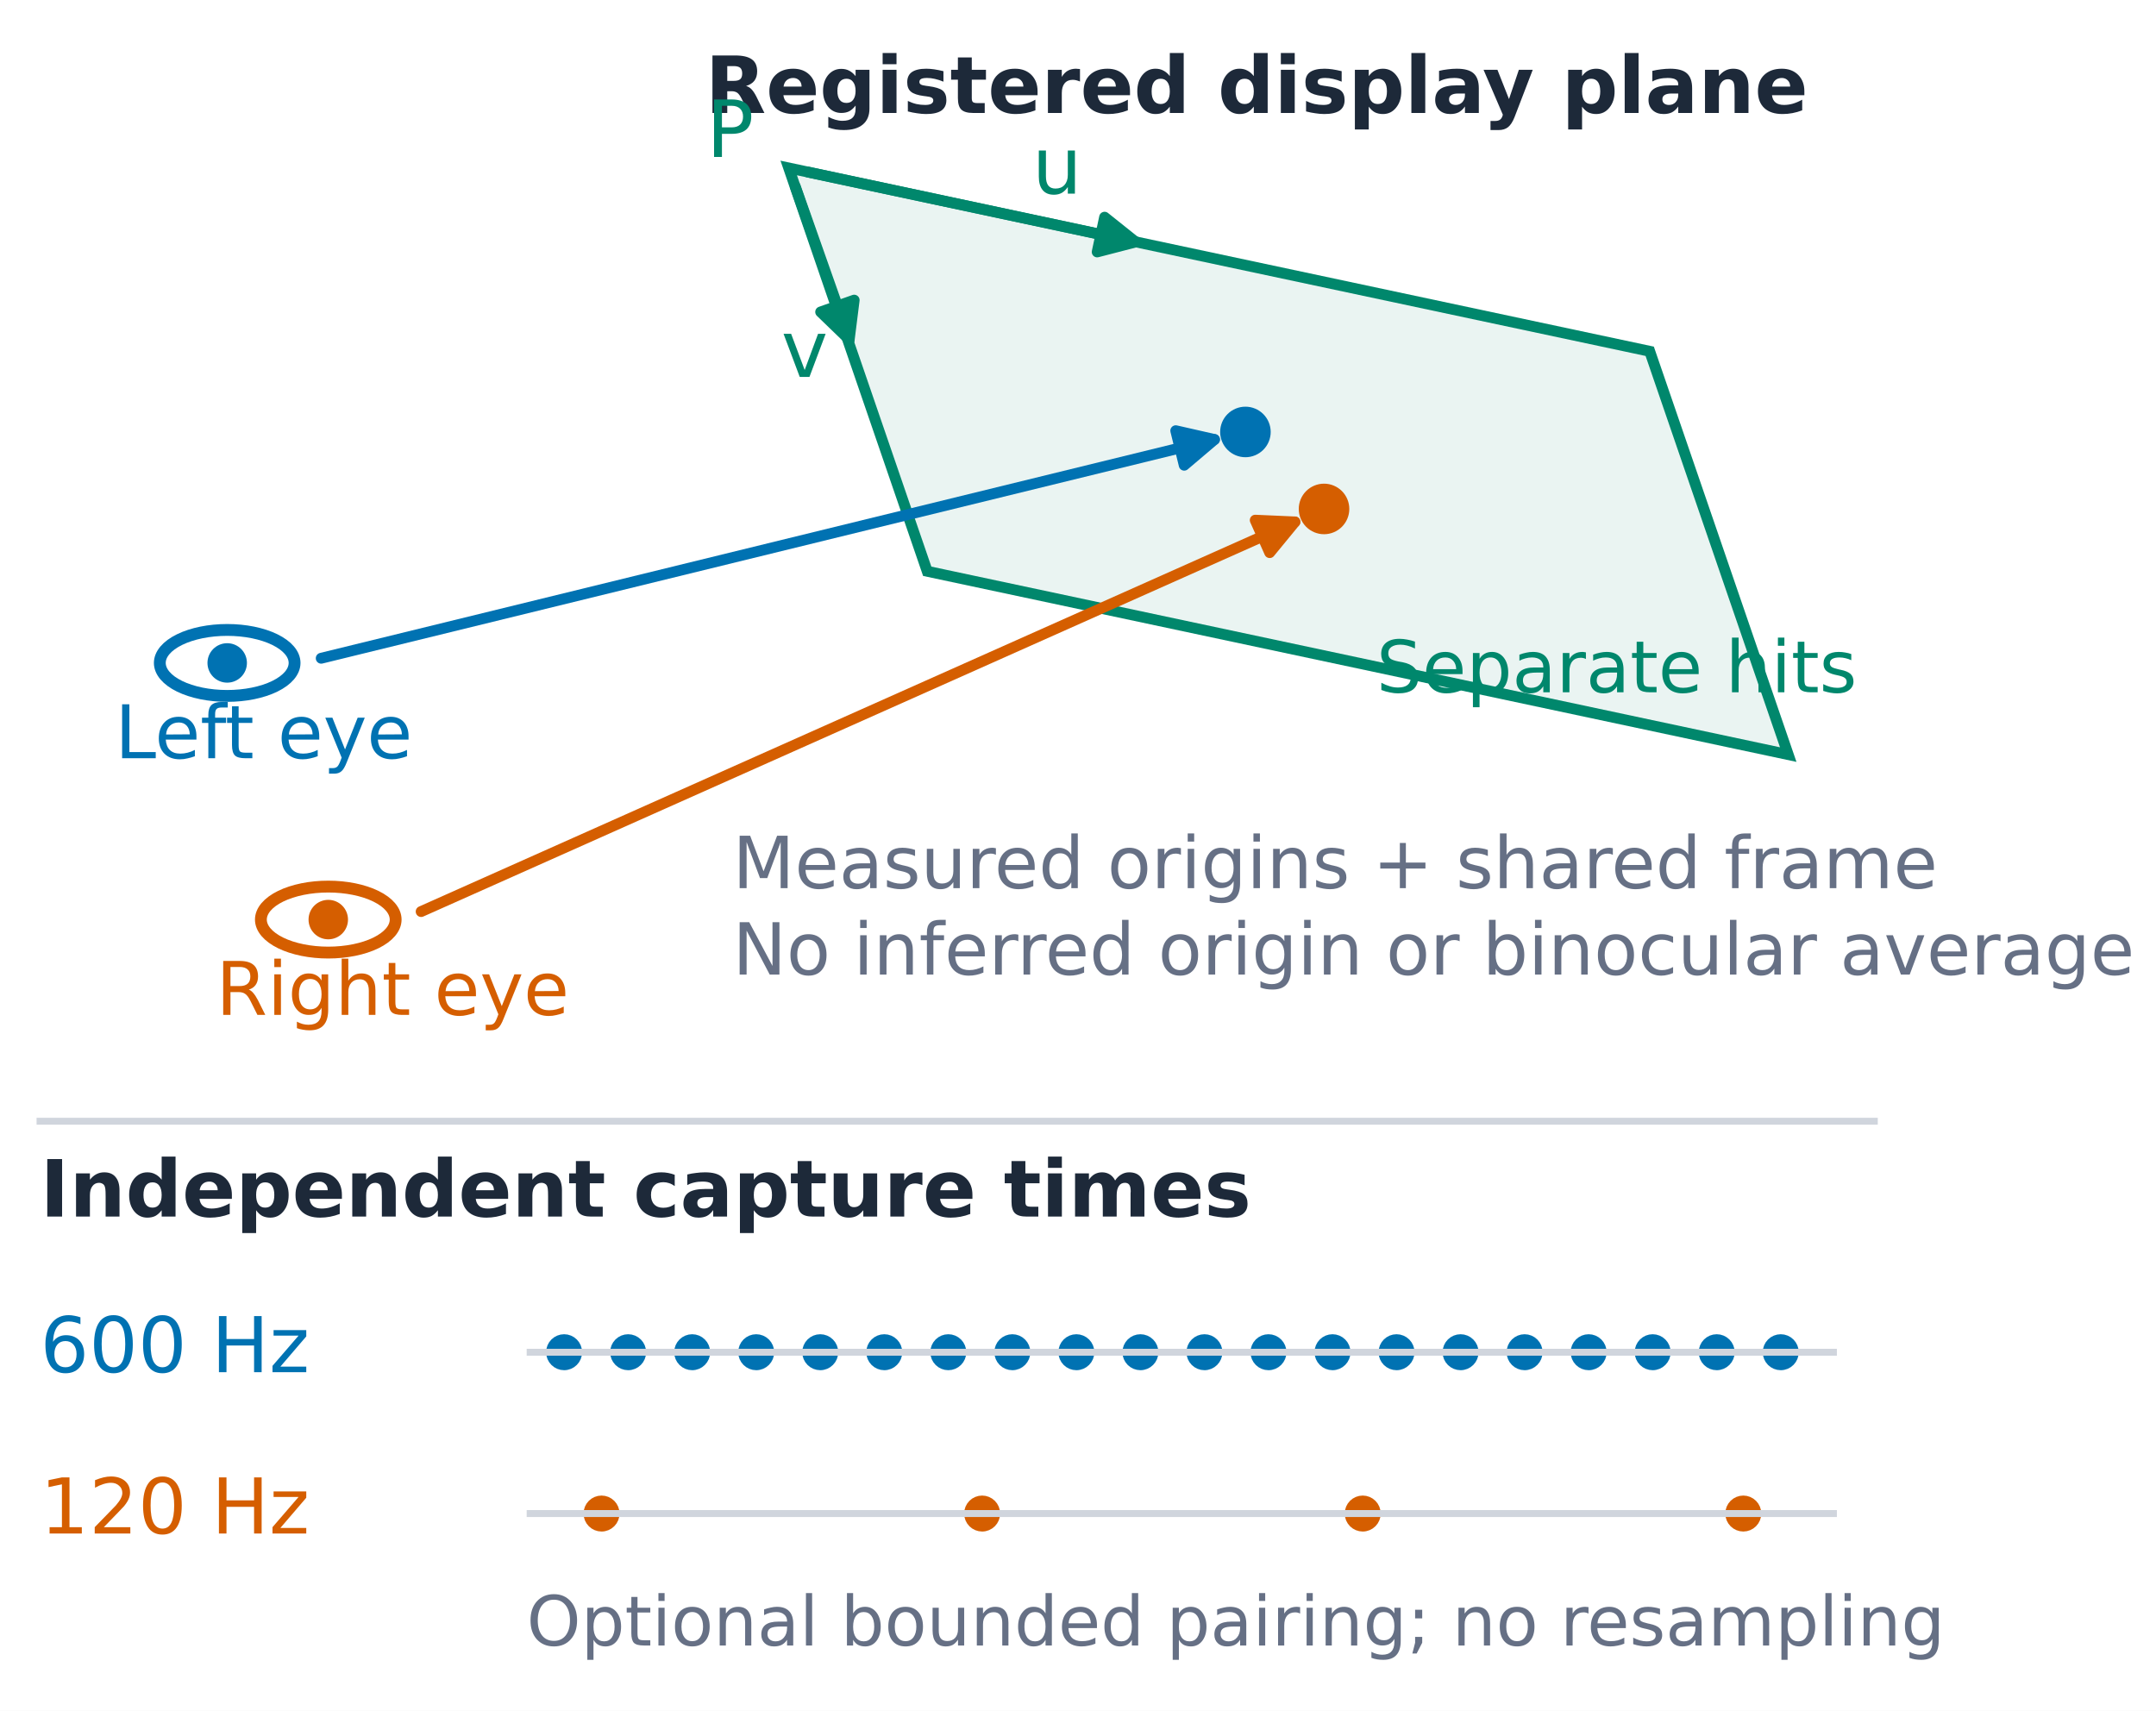
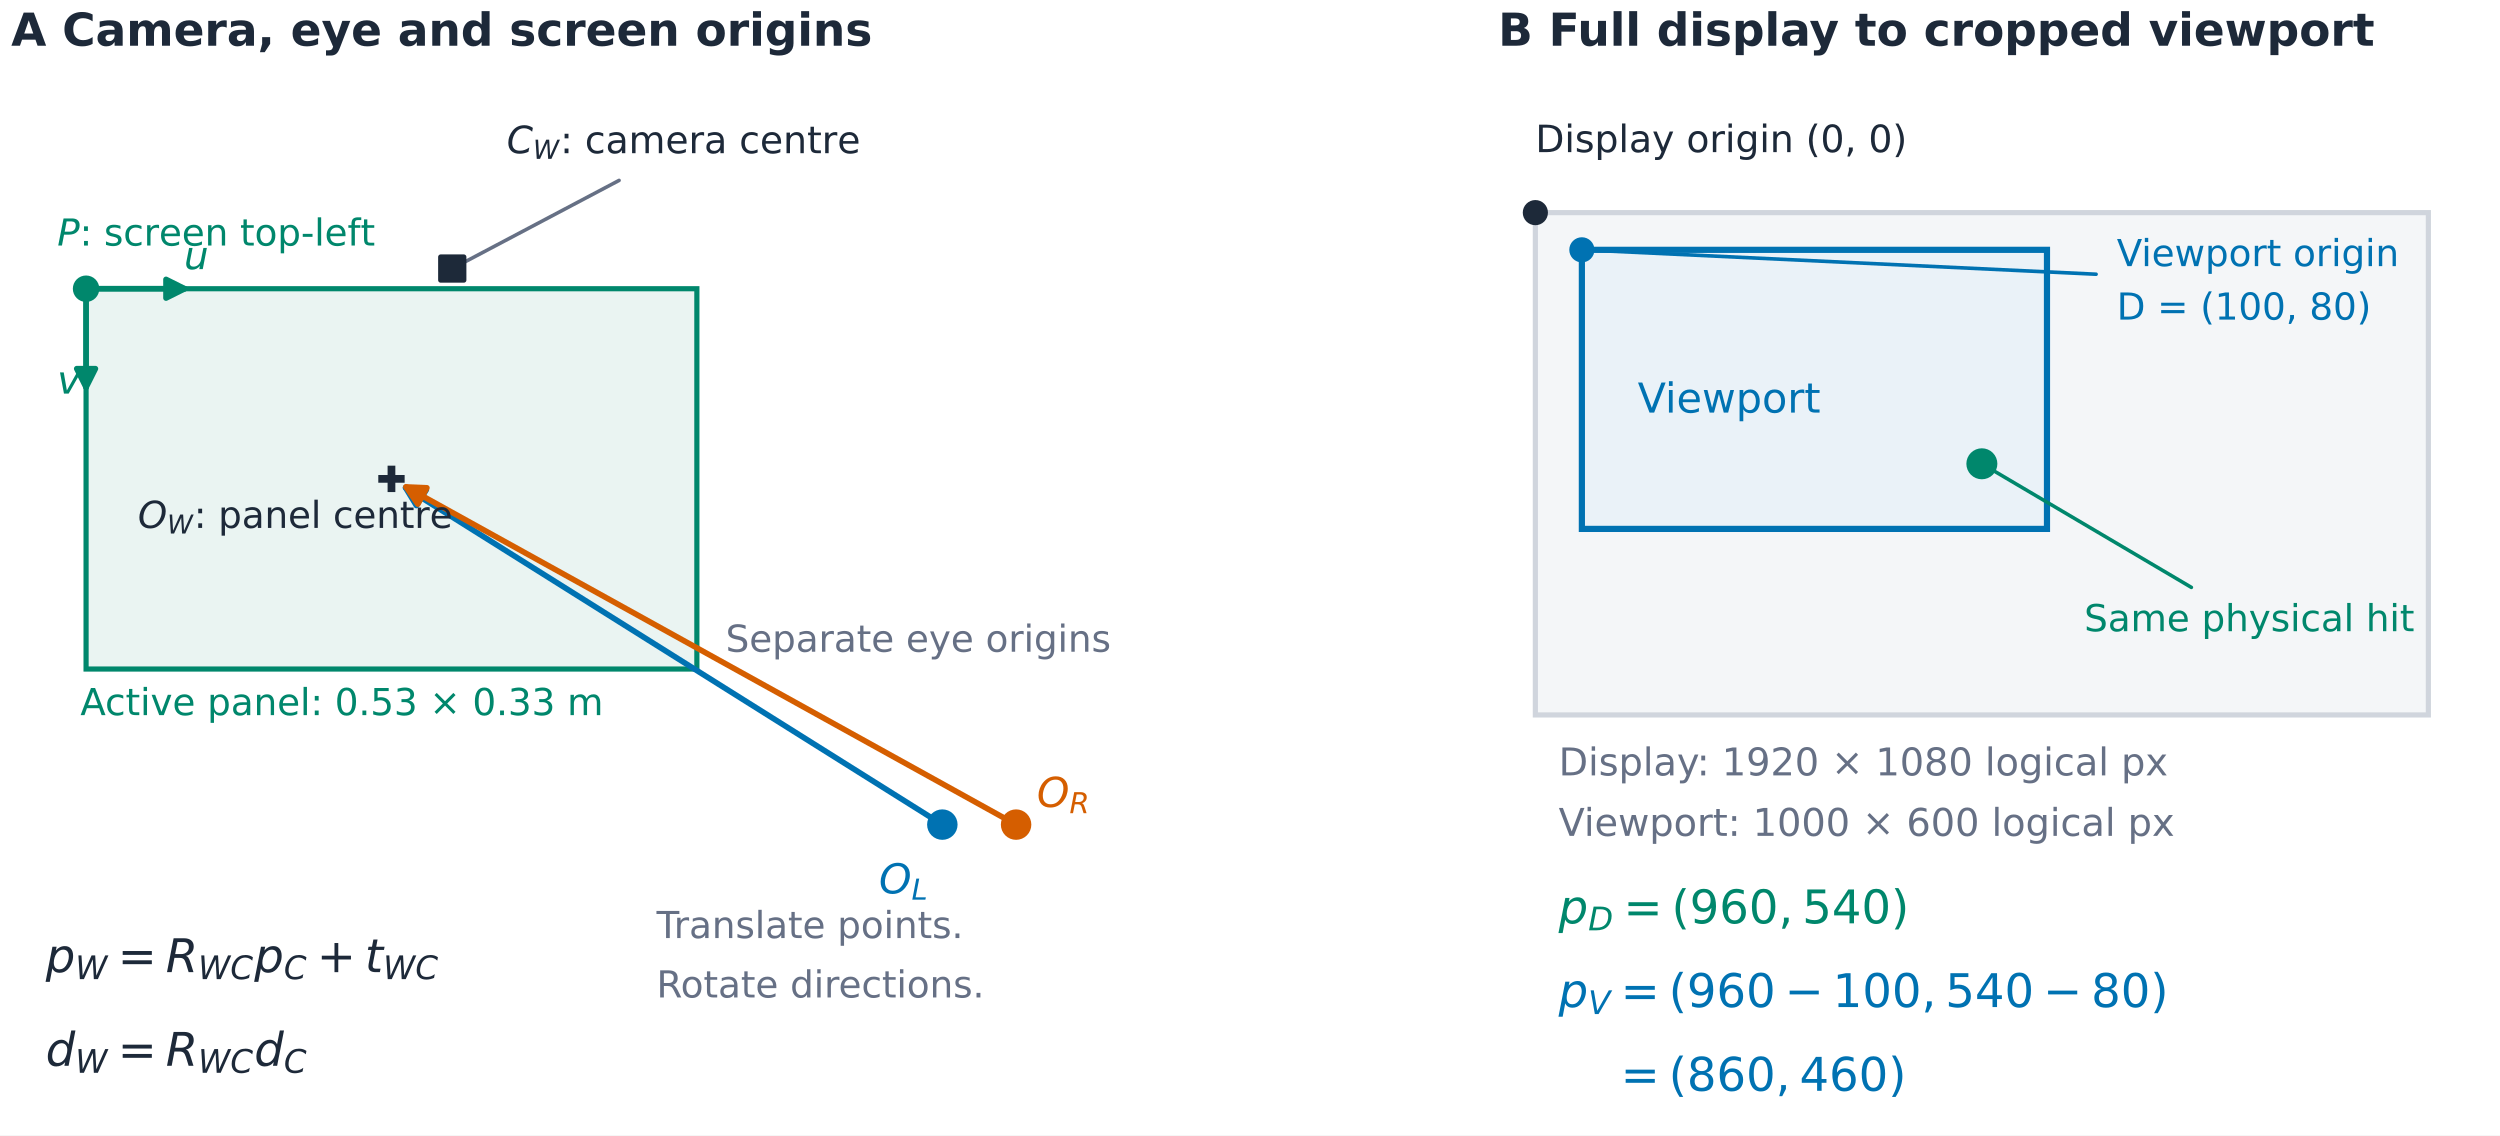
- <svg xmlns="http://www.w3.org/2000/svg" xmlns:xlink="http://www.w3.org/1999/xlink" width="218.534pt" height="173.412pt" viewBox="0 0 218.534 173.412" version="1.1">
+ <svg xmlns="http://www.w3.org/2000/svg" xmlns:xlink="http://www.w3.org/1999/xlink" width="483.842pt" height="219.743pt" viewBox="0 0 483.842 219.743" version="1.1">
  <defs>
    <style type="text/css">*{stroke-linejoin: round; stroke-linecap: butt}</style>
  </defs>
  <g id="figure_1">
    <g id="patch_1">
-       <path d="M 0 173.412 L 218.534 173.412 L 218.534 0 L 0 0 z " style="fill: #ffffff" />
+       <path d="M 0 219.743 L 483.842 219.743 L 483.842 0 L 0 0 z " style="fill: #ffffff" />
    </g>
    <g id="axes_1">
      <g id="patch_2">
-         <path d="M 79.945 17.025 L 167.216 35.607 L 181.256 76.486 L 93.984 57.905 z " clip-path="url(#p382fd9a7d1)" style="fill: #eaf4f2; stroke: #00876c; stroke-width: 1.1; stroke-linejoin: miter" />
+         <path d="M 16.658 55.879 L 134.869 55.879 L 134.869 129.482 L 16.658 129.482 z " clip-path="url(#pf1851ef97a)" style="fill: #eaf4f2; stroke: #00876c; stroke-linejoin: miter" />
      </g>
      <g id="patch_3">
-         <path d="M 81.905 17.443 Q 99.108 21.113 115.108 24.527 " clip-path="url(#p382fd9a7d1)" style="fill: none; stroke: #00876c; stroke-width: 1.1; stroke-linecap: round" />
-         <path d="M 111.963 22.015 L 115.108 24.527 L 111.212 25.536 z " clip-path="url(#p382fd9a7d1)" style="fill: #00876c; stroke: #00876c; stroke-width: 1.1; stroke-linecap: round" />
+         <path d="M 18.659 55.879 Q 27.811 55.879 35.734 55.879 " clip-path="url(#pf1851ef97a)" style="fill: none; stroke: #00876c; stroke-width: 1.1; stroke-linecap: round" />
+         <path d="M 32.134 54.079 L 35.734 55.879 L 32.134 57.679 z " clip-path="url(#pf1851ef97a)" style="fill: #00876c; stroke: #00876c; stroke-width: 1.1; stroke-linecap: round" />
      </g>
      <g id="patch_4">
-         <path d="M 80.61 18.909 Q 83.549 27.242 86.079 34.416 " clip-path="url(#p382fd9a7d1)" style="fill: none; stroke: #00876c; stroke-width: 1.1; stroke-linecap: round" />
-         <path d="M 86.579 30.422 L 86.079 34.416 L 83.184 31.62 z " clip-path="url(#p382fd9a7d1)" style="fill: #00876c; stroke: #00876c; stroke-width: 1.1; stroke-linecap: round" />
+         <path d="M 16.658 57.88 Q 16.658 67.032 16.658 74.955 " clip-path="url(#pf1851ef97a)" style="fill: none; stroke: #00876c; stroke-width: 1.1; stroke-linecap: round" />
+         <path d="M 18.458 71.355 L 16.658 74.955 L 14.858 71.355 z " clip-path="url(#pf1851ef97a)" style="fill: #00876c; stroke: #00876c; stroke-width: 1.1; stroke-linecap: round" />
      </g>
      <g id="patch_5">
-         <path d="M 23.029 70.54 C 24.841 70.54 26.578 70.188 27.859 69.56 C 29.139 68.933 29.859 68.082 29.859 67.195 C 29.859 66.308 29.139 65.458 27.859 64.83 C 26.578 64.203 24.841 63.851 23.029 63.851 C 21.218 63.851 19.481 64.203 18.2 64.83 C 16.919 65.458 16.199 66.308 16.199 67.195 C 16.199 68.082 16.919 68.933 18.2 69.56 C 19.481 70.188 21.218 70.54 23.029 70.54 z " clip-path="url(#p382fd9a7d1)" style="fill: #ffffff; stroke: #0072b2; stroke-width: 1.2; stroke-linejoin: miter" />
+         <path d="M 180.681 158.528 Q 129.069 126.136 78.499 94.397 " clip-path="url(#pf1851ef97a)" style="fill: none; stroke: #0072b2; stroke-width: 1.1; stroke-linecap: round" />
+         <path d="M 80.591 97.835 L 78.499 94.397 L 82.505 94.786 z " clip-path="url(#pf1851ef97a)" style="fill: #0072b2; stroke: #0072b2; stroke-width: 1.1; stroke-linecap: round" />
+       </g>
+       <g id="patch_6">
+         <path d="M 194.899 158.622 Q 136.205 126.135 78.588 94.244 " clip-path="url(#pf1851ef97a)" style="fill: none; stroke: #d55e00; stroke-width: 1.1; stroke-linecap: round" />
+         <path d="M 80.866 97.562 L 78.588 94.244 L 82.609 94.412 z " clip-path="url(#pf1851ef97a)" style="fill: #d55e00; stroke: #d55e00; stroke-width: 1.1; stroke-linecap: round" />
+       </g>
+       <g id="text_1">
+         <g style="fill: #00876c" transform="translate(11.0816 48.07223)">
+           <text>
+             <tspan x="0" y="-0.547" style="font-style: oblique; font-size: 7.2px; font-family: 'DejaVu Sans'; fill: #00876c">P</tspan>
+             <tspan x="4.334" y="-0.547" style="font-size: 7.2px; font-family: 'DejaVu Sans'; fill: #00876c">:</tspan>
+             <tspan x="6.756" y="-0.547" style="font-size: 7.2px; font-family: 'DejaVu Sans'; fill: #00876c"> </tspan>
+             <tspan x="9.041" y="-0.547" style="font-size: 7.2px; font-family: 'DejaVu Sans'; fill: #00876c">s</tspan>
+             <tspan x="12.785" y="-0.547" style="font-size: 7.2px; font-family: 'DejaVu Sans'; fill: #00876c">c</tspan>
+             <tspan x="16.737" y="-0.547" style="font-size: 7.2px; font-family: 'DejaVu Sans'; fill: #00876c">r</tspan>
+             <tspan x="19.692" y="-0.547" style="font-size: 7.2px; font-family: 'DejaVu Sans'; fill: #00876c">e</tspan>
+             <tspan x="24.114" y="-0.547" style="font-size: 7.2px; font-family: 'DejaVu Sans'; fill: #00876c">e</tspan>
+             <tspan x="28.536" y="-0.547" style="font-size: 7.2px; font-family: 'DejaVu Sans'; fill: #00876c">n</tspan>
+             <tspan x="33.091" y="-0.547" style="font-size: 7.2px; font-family: 'DejaVu Sans'; fill: #00876c"> </tspan>
+             <tspan x="35.376" y="-0.547" style="font-size: 7.2px; font-family: 'DejaVu Sans'; fill: #00876c">t</tspan>
+             <tspan x="38.194" y="-0.547" style="font-size: 7.2px; font-family: 'DejaVu Sans'; fill: #00876c">o</tspan>
+             <tspan x="42.592" y="-0.547" style="font-size: 7.2px; font-family: 'DejaVu Sans'; fill: #00876c">p</tspan>
+             <tspan x="47.154" y="-0.547" style="font-size: 7.2px; font-family: 'DejaVu Sans'; fill: #00876c">-</tspan>
+             <tspan x="49.747" y="-0.547" style="font-size: 7.2px; font-family: 'DejaVu Sans'; fill: #00876c">l</tspan>
+             <tspan x="51.744" y="-0.547" style="font-size: 7.2px; font-family: 'DejaVu Sans'; fill: #00876c">e</tspan>
+             <tspan x="56.166" y="-0.547" style="font-size: 7.2px; font-family: 'DejaVu Sans'; fill: #00876c">f</tspan>
+             <tspan x="58.697" y="-0.547" style="font-size: 7.2px; font-family: 'DejaVu Sans'; fill: #00876c">t</tspan>
+           </text>
+         </g>
+       </g>
+       <g id="text_2">
+         <g style="fill: #1d2939" transform="translate(26.6944 102.717)">
+           <text>
+             <tspan x="0" y="-0.547" style="font-style: oblique; font-size: 7.2px; font-family: 'DejaVu Sans'; fill: #1d2939">O</tspan>
+             <tspan x="5.657" y="0.533" style="font-style: oblique; font-size: 5.04px; font-family: 'DejaVu Sans'; fill: #1d2939">W</tspan>
+             <tspan x="10.829" y="-0.547" style="font-size: 7.2px; font-family: 'DejaVu Sans'; fill: #1d2939">:</tspan>
+             <tspan x="13.251" y="-0.547" style="font-size: 7.2px; font-family: 'DejaVu Sans'; fill: #1d2939"> </tspan>
+             <tspan x="15.535" y="-0.547" style="font-size: 7.2px; font-family: 'DejaVu Sans'; fill: #1d2939">p</tspan>
+             <tspan x="20.098" y="-0.547" style="font-size: 7.2px; font-family: 'DejaVu Sans'; fill: #1d2939">a</tspan>
+             <tspan x="24.502" y="-0.547" style="font-size: 7.2px; font-family: 'DejaVu Sans'; fill: #1d2939">n</tspan>
+             <tspan x="29.057" y="-0.547" style="font-size: 7.2px; font-family: 'DejaVu Sans'; fill: #1d2939">e</tspan>
+             <tspan x="33.479" y="-0.547" style="font-size: 7.2px; font-family: 'DejaVu Sans'; fill: #1d2939">l</tspan>
+             <tspan x="35.476" y="-0.547" style="font-size: 7.2px; font-family: 'DejaVu Sans'; fill: #1d2939"> </tspan>
+             <tspan x="37.761" y="-0.547" style="font-size: 7.2px; font-family: 'DejaVu Sans'; fill: #1d2939">c</tspan>
+             <tspan x="41.713" y="-0.547" style="font-size: 7.2px; font-family: 'DejaVu Sans'; fill: #1d2939">e</tspan>
+             <tspan x="46.135" y="-0.547" style="font-size: 7.2px; font-family: 'DejaVu Sans'; fill: #1d2939">n</tspan>
+             <tspan x="50.69" y="-0.547" style="font-size: 7.2px; font-family: 'DejaVu Sans'; fill: #1d2939">t</tspan>
+             <tspan x="53.508" y="-0.547" style="font-size: 7.2px; font-family: 'DejaVu Sans'; fill: #1d2939">r</tspan>
+             <tspan x="56.463" y="-0.547" style="font-size: 7.2px; font-family: 'DejaVu Sans'; fill: #1d2939">e</tspan>
+           </text>
+         </g>
+       </g>
+       <g id="text_3">
+         <g style="fill: #00876c" transform="translate(35.616 52.9791)">
+           <text>
+             <tspan x="0" y="-0.891" style="font-style: oblique; font-size: 7.5px; font-family: 'DejaVu Sans'; fill: #00876c">u</tspan>
+           </text>
+         </g>
+       </g>
+       <g id="text_4">
+         <g style="fill: #00876c" transform="translate(11.0816 77.06743)">
+           <text>
+             <tspan x="0" y="-0.891" style="font-style: oblique; font-size: 7.5px; font-family: 'DejaVu Sans'; fill: #00876c">v</tspan>
+           </text>
+         </g>
+       </g>
+       <g id="patch_7">
+         <path d="M 119.811 34.916 Q 104.554 42.978 89.298 51.04 " style="fill: none; stroke: #667085; stroke-width: 0.7; stroke-linecap: round" />
+       </g>
+       <g id="text_5">
+         <g style="fill: #1d2939" transform="translate(98.0672 30.22903)">
+           <text>
+             <tspan x="0" y="-0.578" style="font-style: oblique; font-size: 7.3px; font-family: 'DejaVu Sans'; fill: #1d2939">C</tspan>
+             <tspan x="5.095" y="0.517" style="font-style: oblique; font-size: 5.11px; font-family: 'DejaVu Sans'; fill: #1d2939">W</tspan>
+             <tspan x="10.345" y="-0.578" style="font-size: 7.3px; font-family: 'DejaVu Sans'; fill: #1d2939">:</tspan>
+             <tspan x="12.803" y="-0.578" style="font-size: 7.3px; font-family: 'DejaVu Sans'; fill: #1d2939"> </tspan>
+             <tspan x="15.123" y="-0.578" style="font-size: 7.3px; font-family: 'DejaVu Sans'; fill: #1d2939">c</tspan>
+             <tspan x="19.135" y="-0.578" style="font-size: 7.3px; font-family: 'DejaVu Sans'; fill: #1d2939">a</tspan>
+             <tspan x="23.606" y="-0.578" style="font-size: 7.3px; font-family: 'DejaVu Sans'; fill: #1d2939">m</tspan>
+             <tspan x="30.714" y="-0.578" style="font-size: 7.3px; font-family: 'DejaVu Sans'; fill: #1d2939">e</tspan>
+             <tspan x="35.204" y="-0.578" style="font-size: 7.3px; font-family: 'DejaVu Sans'; fill: #1d2939">r</tspan>
+             <tspan x="38.204" y="-0.578" style="font-size: 7.3px; font-family: 'DejaVu Sans'; fill: #1d2939">a</tspan>
+             <tspan x="42.675" y="-0.578" style="font-size: 7.3px; font-family: 'DejaVu Sans'; fill: #1d2939"> </tspan>
+             <tspan x="44.995" y="-0.578" style="font-size: 7.3px; font-family: 'DejaVu Sans'; fill: #1d2939">c</tspan>
+             <tspan x="49.006" y="-0.578" style="font-size: 7.3px; font-family: 'DejaVu Sans'; fill: #1d2939">e</tspan>
+             <tspan x="53.496" y="-0.578" style="font-size: 7.3px; font-family: 'DejaVu Sans'; fill: #1d2939">n</tspan>
+             <tspan x="58.12" y="-0.578" style="font-size: 7.3px; font-family: 'DejaVu Sans'; fill: #1d2939">t</tspan>
+             <tspan x="60.981" y="-0.578" style="font-size: 7.3px; font-family: 'DejaVu Sans'; fill: #1d2939">r</tspan>
+             <tspan x="63.981" y="-0.578" style="font-size: 7.3px; font-family: 'DejaVu Sans'; fill: #1d2939">e</tspan>
+           </text>
+         </g>
+       </g>
+       <g id="text_6">
+         <g style="fill: #0072b2" transform="translate(170.1091 172.9746)">
+           <text>
+             <tspan x="0" y="-0.062" style="font-style: oblique; font-size: 8px; font-family: 'DejaVu Sans'; fill: #0072b2">O</tspan>
+             <tspan x="6.297" y="1.137" style="font-style: oblique; font-size: 5.6px; font-family: 'DejaVu Sans'; fill: #0072b2">L</tspan>
+           </text>
+         </g>
+       </g>
+       <g id="text_7">
+         <g style="fill: #d55e00" transform="translate(200.6656 156.2466)">
+           <text>
+             <tspan x="0" y="-0.062" style="font-style: oblique; font-size: 8px; font-family: 'DejaVu Sans'; fill: #d55e00">O</tspan>
+             <tspan x="6.297" y="1.137" style="font-style: oblique; font-size: 5.6px; font-family: 'DejaVu Sans'; fill: #d55e00">R</tspan>
+           </text>
+         </g>
+       </g>
+       <g id="text_8">
+         <text style="font-size: 7.2px; font-family: 'DejaVu Sans'; text-anchor: start; fill: #667085" x="140.445" y="126.136" transform="rotate(-0 140.4448 126.1362)">Separate eye origins</text>
+       </g>
+       <g id="text_9">
+         <text style="font-size: 7.2px; font-family: 'DejaVu Sans'; text-anchor: start; fill: #00876c" x="15.542" y="138.403" transform="rotate(-0 15.5424 138.4034)">Active panel: 0.53 × 0.33 m</text>
+       </g>
+       <g id="text_10">
+         <g style="fill: #1d2939" transform="translate(8.8512 188.5874)">
+           <text>
+             <tspan x="0" y="-0.438" style="font-style: oblique; font-size: 9px; font-family: 'DejaVu Sans'; fill: #1d2939">p</tspan>
+             <tspan x="23.236" y="-0.438" style="font-style: oblique; font-size: 9px; font-family: 'DejaVu Sans'; fill: #1d2939">R</tspan>
+             <tspan x="40.364" y="-0.438" style="font-style: oblique; font-size: 9px; font-family: 'DejaVu Sans'; fill: #1d2939">p</tspan>
+             <tspan x="61.77" y="-0.438" style="font-style: oblique; font-size: 9px; font-family: 'DejaVu Sans'; fill: #1d2939">t</tspan>
+             <tspan x="5.713" y="0.912" style="font-style: oblique; font-size: 6.3px; font-family: 'DejaVu Sans'; fill: #1d2939">W</tspan>
+             <tspan x="29.49" y="0.912" style="font-style: oblique; font-size: 6.3px; font-family: 'DejaVu Sans'; fill: #1d2939">W</tspan>
+             <tspan x="35.719" y="0.912" style="font-style: oblique; font-size: 6.3px; font-family: 'DejaVu Sans'; fill: #1d2939">C</tspan>
+             <tspan x="46.077" y="0.912" style="font-style: oblique; font-size: 6.3px; font-family: 'DejaVu Sans'; fill: #1d2939">C</tspan>
+             <tspan x="65.298" y="0.912" style="font-style: oblique; font-size: 6.3px; font-family: 'DejaVu Sans'; fill: #1d2939">W</tspan>
+             <tspan x="71.528" y="0.912" style="font-style: oblique; font-size: 6.3px; font-family: 'DejaVu Sans'; fill: #1d2939">C</tspan>
+             <tspan x="13.942" y="-0.438" style="font-size: 9px; font-family: 'DejaVu Sans'; fill: #1d2939">=</tspan>
+             <tspan x="52.475" y="-0.438" style="font-size: 9px; font-family: 'DejaVu Sans'; fill: #1d2939">+</tspan>
+           </text>
+         </g>
+       </g>
+       <g id="text_11">
+         <g style="fill: #1d2939" transform="translate(8.8512 206.4306)">
+           <text>
+             <tspan x="0" y="-0.156" style="font-style: oblique; font-size: 9px; font-family: 'DejaVu Sans'; fill: #1d2939">d</tspan>
+             <tspan x="23.236" y="-0.156" style="font-style: oblique; font-size: 9px; font-family: 'DejaVu Sans'; fill: #1d2939">R</tspan>
+             <tspan x="40.364" y="-0.156" style="font-style: oblique; font-size: 9px; font-family: 'DejaVu Sans'; fill: #1d2939">d</tspan>
+             <tspan x="5.713" y="1.194" style="font-style: oblique; font-size: 6.3px; font-family: 'DejaVu Sans'; fill: #1d2939">W</tspan>
+             <tspan x="29.49" y="1.194" style="font-style: oblique; font-size: 6.3px; font-family: 'DejaVu Sans'; fill: #1d2939">W</tspan>
+             <tspan x="35.719" y="1.194" style="font-style: oblique; font-size: 6.3px; font-family: 'DejaVu Sans'; fill: #1d2939">C</tspan>
+             <tspan x="46.077" y="1.194" style="font-style: oblique; font-size: 6.3px; font-family: 'DejaVu Sans'; fill: #1d2939">C</tspan>
+             <tspan x="13.942" y="-0.156" style="font-size: 9px; font-family: 'DejaVu Sans'; fill: #1d2939">=</tspan>
+           </text>
+         </g>
+       </g>
+       <g id="text_12">
+         <text style="font-size: 7.2px; font-family: 'DejaVu Sans'; fill: #667085" transform="translate(127.0624 181.5507)">Translate points.</text>
+         <text style="font-size: 7.2px; font-family: 'DejaVu Sans'; fill: #667085" transform="translate(127.0624 193.0482)">Rotate directions.</text>
+       </g>
+       <g id="text_13">
+         <text style="font-weight: 700; font-size: 8.8px; font-family: 'DejaVu Sans'; text-anchor: start; fill: #1d2939" x="2.16" y="8.847" transform="rotate(-0 2.16 8.846625)">A   Camera, eye and screen origins</text>
      </g>
      <g id="PathCollection_1">
        <defs>
-           <path id="m8b24426e55" d="M 0 1.5 C 0.398 1.5 0.779 1.342 1.061 1.061 C 1.342 0.779 1.5 0.398 1.5 0 C 1.5 -0.398 1.342 -0.779 1.061 -1.061 C 0.779 -1.342 0.398 -1.5 0 -1.5 C -0.398 -1.5 -0.779 -1.342 -1.061 -1.061 C -1.342 -0.779 -1.5 -0.398 -1.5 0 C -1.5 0.398 -1.342 0.779 -1.061 1.061 C -0.779 1.342 -0.398 1.5 0 1.5 z " style="stroke: #0072b2" />
-         </defs>
-         <g clip-path="url(#p382fd9a7d1)">
-           <use xlink:href="#m8b24426e55" x="23.029" y="67.195" style="fill: #0072b2; stroke: #0072b2" />
-         </g>
-       </g>
-       <g id="patch_6">
-         <path d="M 32.559 66.72 Q 78.427 55.489 123.101 44.55 " clip-path="url(#p382fd9a7d1)" style="fill: none; stroke: #0072b2; stroke-width: 1.1; stroke-linecap: round" />
-         <path d="M 119.176 43.658 L 123.101 44.55 L 120.033 47.155 z " clip-path="url(#p382fd9a7d1)" style="fill: #0072b2; stroke: #0072b2; stroke-width: 1.1; stroke-linecap: round" />
-       </g>
-       <g id="patch_7">
-         <path d="M 33.274 96.554 C 35.085 96.554 36.823 96.202 38.104 95.575 C 39.384 94.947 40.104 94.097 40.104 93.21 C 40.104 92.323 39.384 91.472 38.104 90.844 C 36.823 90.217 35.085 89.865 33.274 89.865 C 31.463 89.865 29.725 90.217 28.445 90.844 C 27.164 91.472 26.444 92.323 26.444 93.21 C 26.444 94.097 27.164 94.947 28.445 95.575 C 29.725 96.202 31.463 96.554 33.274 96.554 z " clip-path="url(#p382fd9a7d1)" style="fill: #ffffff; stroke: #d55e00; stroke-width: 1.2; stroke-linejoin: miter" />
+           <path id="m6e8e36ab98" d="M 0 2.062 C 0.547 2.062 1.071 1.844 1.458 1.458 C 1.844 1.071 2.062 0.547 2.062 0 C 2.062 -0.547 1.844 -1.071 1.458 -1.458 C 1.071 -1.844 0.547 -2.062 0 -2.062 C -0.547 -2.062 -1.071 -1.844 -1.458 -1.458 C -1.844 -1.071 -2.062 -0.547 -2.062 0 C -2.062 0.547 -1.844 1.071 -1.458 1.458 C -1.071 1.844 -0.547 2.062 0 2.062 z " style="stroke: #00876c" />
+         </defs>
+         <g clip-path="url(#pf1851ef97a)">
+           <use xlink:href="#m6e8e36ab98" x="16.658" y="55.879" style="fill: #00876c; stroke: #00876c" />
+         </g>
      </g>
      <g id="PathCollection_2">
        <defs>
-           <path id="mdefa6d7c2c" d="M 0 1.5 C 0.398 1.5 0.779 1.342 1.061 1.061 C 1.342 0.779 1.5 0.398 1.5 0 C 1.5 -0.398 1.342 -0.779 1.061 -1.061 C 0.779 -1.342 0.398 -1.5 0 -1.5 C -0.398 -1.5 -0.779 -1.342 -1.061 -1.061 C -1.342 -0.779 -1.5 -0.398 -1.5 0 C -1.5 0.398 -1.342 0.779 -1.061 1.061 C -0.779 1.342 -0.398 1.5 0 1.5 z " style="stroke: #d55e00" />
-         </defs>
-         <g clip-path="url(#p382fd9a7d1)">
-           <use xlink:href="#mdefa6d7c2c" x="33.274" y="93.21" style="fill: #d55e00; stroke: #d55e00" />
-         </g>
-       </g>
+           <path id="me742222baa" d="M 0 2.449 C 0.65 2.449 1.273 2.191 1.732 1.732 C 2.191 1.273 2.449 0.65 2.449 0 C 2.449 -0.65 2.191 -1.273 1.732 -1.732 C 1.273 -2.191 0.65 -2.449 0 -2.449 C -0.65 -2.449 -1.273 -2.191 -1.732 -1.732 C -2.191 -1.273 -2.449 -0.65 -2.449 0 C -2.449 0.65 -2.191 1.273 -1.732 1.732 C -1.273 2.191 -0.65 2.449 0 2.449 z " style="stroke: #0072b2" />
+         </defs>
+         <g clip-path="url(#pf1851ef97a)">
+           <use xlink:href="#me742222baa" x="182.376" y="159.592" style="fill: #0072b2; stroke: #0072b2" />
+         </g>
+       </g>
+       <g id="PathCollection_3">
+         <defs>
+           <path id="m113bfa1756" d="M 0 2.449 C 0.65 2.449 1.273 2.191 1.732 1.732 C 2.191 1.273 2.449 0.65 2.449 0 C 2.449 -0.65 2.191 -1.273 1.732 -1.732 C 1.273 -2.191 0.65 -2.449 0 -2.449 C -0.65 -2.449 -1.273 -2.191 -1.732 -1.732 C -2.191 -1.273 -2.449 -0.65 -2.449 0 C -2.449 0.65 -2.191 1.273 -1.732 1.732 C -1.273 2.191 -0.65 2.449 0 2.449 z " style="stroke: #d55e00" />
+         </defs>
+         <g clip-path="url(#pf1851ef97a)">
+           <use xlink:href="#m113bfa1756" x="196.651" y="159.592" style="fill: #d55e00; stroke: #d55e00" />
+         </g>
+       </g>
+       <g id="PathCollection_4">
+         <defs>
+           <path id="me830819ef2" d="M -2.55 0 L 2.55 0 M 0 2.55 L 0 -2.55 " style="stroke: #1d2939; stroke-width: 1.5" />
+         </defs>
+         <g clip-path="url(#pf1851ef97a)">
+           <use xlink:href="#me830819ef2" x="75.763" y="92.68" style="fill: #1d2939; stroke: #1d2939; stroke-width: 1.5" />
+         </g>
+       </g>
+       <g id="PathCollection_5">
+         <defs>
+           <path id="m4c966e3a10" d="M -2.236 2.236 L 2.236 2.236 L 2.236 -2.236 L -2.236 -2.236 z " style="stroke: #1d2939" />
+         </defs>
+         <g clip-path="url(#pf1851ef97a)">
+           <use xlink:href="#m4c966e3a10" x="87.529" y="51.975" style="fill: #1d2939; stroke: #1d2939" />
+         </g>
+       </g>
+     </g>
+     <g id="axes_2">
      <g id="patch_8">
-         <path d="M 42.689 92.395 Q 87.532 72.399 131.253 52.903 " clip-path="url(#p382fd9a7d1)" style="fill: none; stroke: #d55e00; stroke-width: 1.1; stroke-linecap: round" />
-         <path d="M 127.232 52.726 L 131.253 52.903 L 128.698 56.014 z " clip-path="url(#p382fd9a7d1)" style="fill: #d55e00; stroke: #d55e00; stroke-width: 1.1; stroke-linecap: round" />
-       </g>
-       <g id="PathCollection_3">
-         <defs>
-           <path id="m5681b7b70e" d="M 0 1.323 C 0.351 1.323 0.687 1.183 0.935 0.935 C 1.183 0.687 1.323 0.351 1.323 0 C 1.323 -0.351 1.183 -0.687 0.935 -0.935 C 0.687 -1.183 0.351 -1.323 0 -1.323 C -0.351 -1.323 -0.687 -1.183 -0.935 -0.935 C -1.183 -0.687 -1.323 -0.351 -1.323 0 C -1.323 0.351 -1.183 0.687 -0.935 0.935 C -0.687 1.183 -0.351 1.323 0 1.323 z " style="stroke: #0072b2" />
-         </defs>
-         <g clip-path="url(#p382fd9a7d1)">
-           <use xlink:href="#m5681b7b70e" x="57.179" y="137.062" style="fill: #0072b2; stroke: #0072b2" />
-           <use xlink:href="#m5681b7b70e" x="63.669" y="137.062" style="fill: #0072b2; stroke: #0072b2" />
-           <use xlink:href="#m5681b7b70e" x="70.16" y="137.062" style="fill: #0072b2; stroke: #0072b2" />
-           <use xlink:href="#m5681b7b70e" x="76.65" y="137.062" style="fill: #0072b2; stroke: #0072b2" />
-           <use xlink:href="#m5681b7b70e" x="83.14" y="137.062" style="fill: #0072b2; stroke: #0072b2" />
-           <use xlink:href="#m5681b7b70e" x="89.631" y="137.062" style="fill: #0072b2; stroke: #0072b2" />
-           <use xlink:href="#m5681b7b70e" x="96.121" y="137.062" style="fill: #0072b2; stroke: #0072b2" />
-           <use xlink:href="#m5681b7b70e" x="102.612" y="137.062" style="fill: #0072b2; stroke: #0072b2" />
-           <use xlink:href="#m5681b7b70e" x="109.102" y="137.062" style="fill: #0072b2; stroke: #0072b2" />
-           <use xlink:href="#m5681b7b70e" x="115.593" y="137.062" style="fill: #0072b2; stroke: #0072b2" />
-           <use xlink:href="#m5681b7b70e" x="122.083" y="137.062" style="fill: #0072b2; stroke: #0072b2" />
-           <use xlink:href="#m5681b7b70e" x="128.573" y="137.062" style="fill: #0072b2; stroke: #0072b2" />
-           <use xlink:href="#m5681b7b70e" x="135.064" y="137.062" style="fill: #0072b2; stroke: #0072b2" />
-           <use xlink:href="#m5681b7b70e" x="141.554" y="137.062" style="fill: #0072b2; stroke: #0072b2" />
-           <use xlink:href="#m5681b7b70e" x="148.045" y="137.062" style="fill: #0072b2; stroke: #0072b2" />
-           <use xlink:href="#m5681b7b70e" x="154.535" y="137.062" style="fill: #0072b2; stroke: #0072b2" />
-           <use xlink:href="#m5681b7b70e" x="161.026" y="137.062" style="fill: #0072b2; stroke: #0072b2" />
-           <use xlink:href="#m5681b7b70e" x="167.516" y="137.062" style="fill: #0072b2; stroke: #0072b2" />
-           <use xlink:href="#m5681b7b70e" x="174.006" y="137.062" style="fill: #0072b2; stroke: #0072b2" />
-           <use xlink:href="#m5681b7b70e" x="180.497" y="137.062" style="fill: #0072b2; stroke: #0072b2" />
-         </g>
-       </g>
-       <g id="PathCollection_4">
-         <defs>
-           <path id="mabd10aff48" d="M 0 1.323 C 0.351 1.323 0.687 1.183 0.935 0.935 C 1.183 0.687 1.323 0.351 1.323 0 C 1.323 -0.351 1.183 -0.687 0.935 -0.935 C 0.687 -1.183 0.351 -1.323 0 -1.323 C -0.351 -1.323 -0.687 -1.183 -0.935 -0.935 C -1.183 -0.687 -1.323 -0.351 -1.323 0 C -1.323 0.351 -1.183 0.687 -0.935 0.935 C -0.687 1.183 -0.351 1.323 0 1.323 z " style="stroke: #d55e00" />
-         </defs>
-         <g clip-path="url(#p382fd9a7d1)">
-           <use xlink:href="#mabd10aff48" x="60.973" y="153.414" style="fill: #d55e00; stroke: #d55e00" />
-           <use xlink:href="#mabd10aff48" x="99.55" y="153.414" style="fill: #d55e00; stroke: #d55e00" />
-           <use xlink:href="#mabd10aff48" x="138.126" y="153.414" style="fill: #d55e00; stroke: #d55e00" />
-           <use xlink:href="#mabd10aff48" x="176.702" y="153.414" style="fill: #d55e00; stroke: #d55e00" />
-         </g>
-       </g>
-       <g id="line2d_1">
-         <path d="M 4.057 113.649 L 189.983 113.649 " clip-path="url(#p382fd9a7d1)" style="fill: none; stroke: #d0d5dd; stroke-width: 0.7; stroke-linecap: square" />
-       </g>
-       <g id="LineCollection_1">
-         <path d="M 53.384 137.062 L 186.188 137.062 " clip-path="url(#p382fd9a7d1)" style="fill: none; stroke: #d0d5dd; stroke-width: 0.7" />
-       </g>
-       <g id="LineCollection_2">
-         <path d="M 53.384 153.414 L 186.188 153.414 " clip-path="url(#p382fd9a7d1)" style="fill: none; stroke: #d0d5dd; stroke-width: 0.7" />
-       </g>
-       <g id="text_1">
-         <text style="font-weight: 700; font-size: 8px; font-family: 'DejaVu Sans'; text-anchor: middle; fill: #1d2939" x="127.375" y="11.451" transform="rotate(-0 127.3752 11.45077)">Registered display plane</text>
-       </g>
-       <g id="text_2">
-         <text style="font-size: 8px; font-family: 'DejaVu Sans'; text-anchor: start; fill: #00876c" x="104.609" y="19.627" transform="rotate(-0 104.6088 19.62665)">u</text>
-       </g>
-       <g id="text_3">
-         <text style="font-size: 8px; font-family: 'DejaVu Sans'; text-anchor: start; fill: #00876c" x="79.186" y="38.208" transform="rotate(-0 79.18632 38.20819)">v</text>
-       </g>
-       <g id="text_4">
-         <text style="font-size: 8px; font-family: 'DejaVu Sans'; text-anchor: start; fill: #00876c" x="71.598" y="15.91" transform="rotate(-0 71.59752 15.91034)">P</text>
-       </g>
-       <g id="text_5">
-         <text style="font-size: 7.5px; font-family: 'DejaVu Sans'; text-anchor: start; fill: #0072b2" x="11.646" y="76.858" transform="rotate(-0 11.646 76.85779)">Left eye</text>
-       </g>
-       <g id="text_6">
-         <text style="font-size: 7.5px; font-family: 'DejaVu Sans'; text-anchor: start; fill: #d55e00" x="21.891" y="102.872" transform="rotate(-0 21.89088 102.8719)">Right eye</text>
-       </g>
-       <g id="text_7">
-         <text style="font-size: 7.3px; font-family: 'DejaVu Sans'; text-anchor: start; fill: #00876c" x="139.517" y="70.168" transform="rotate(-0 139.5173 70.16843)">Separate hits</text>
-       </g>
-       <g id="text_8">
-         <text style="font-size: 7.3px; font-family: 'DejaVu Sans'; fill: #667085" transform="translate(74.2536 90.022)">Measured origins + shared frame</text>
-         <text style="font-size: 7.3px; font-family: 'DejaVu Sans'; fill: #667085" transform="translate(74.2536 98.784)">No inferred origin or binocular average</text>
-       </g>
-       <g id="text_9">
-         <text style="font-weight: 700; font-size: 8px; font-family: 'DejaVu Sans'; text-anchor: start; fill: #1d2939" x="4.057" y="123.312" transform="rotate(-0 4.0572 123.3116)">Independent capture times</text>
-       </g>
-       <g id="text_10">
-         <text style="font-size: 7.8px; font-family: 'DejaVu Sans'; text-anchor: start; fill: #0072b2" x="4.057" y="139.088" transform="rotate(-0 4.0572 139.0881)">600 Hz</text>
-       </g>
-       <g id="text_11">
-         <text style="font-size: 7.8px; font-family: 'DejaVu Sans'; text-anchor: start; fill: #d55e00" x="4.057" y="155.44" transform="rotate(-0 4.0572 155.4399)">120 Hz</text>
-       </g>
-       <g id="text_12">
-         <text style="font-size: 7px; font-family: 'DejaVu Sans'; text-anchor: start; fill: #667085" x="53.384" y="166.792" transform="rotate(-0 53.3844 166.7924)">Optional bounded pairing; no resampling</text>
-       </g>
-       <g id="PathCollection_5">
-         <defs>
-           <path id="m316dc6ff9f" d="M 0 2.062 C 0.547 2.062 1.071 1.844 1.458 1.458 C 1.844 1.071 2.062 0.547 2.062 0 C 2.062 -0.547 1.844 -1.071 1.458 -1.458 C 1.071 -1.844 0.547 -2.062 0 -2.062 C -0.547 -2.062 -1.071 -1.844 -1.458 -1.458 C -1.844 -1.071 -2.062 -0.547 -2.062 0 C -2.062 0.547 -1.844 1.071 -1.458 1.458 C -1.071 1.844 -0.547 2.062 0 2.062 z " style="stroke: #0072b2" />
-         </defs>
-         <g clip-path="url(#p382fd9a7d1)">
-           <use xlink:href="#m316dc6ff9f" x="126.237" y="43.783" style="fill: #0072b2; stroke: #0072b2" />
-         </g>
+         <path d="M 297.148 41.151 L 469.979 41.151 L 469.979 138.368 L 297.148 138.368 z " clip-path="url(#p3d08f533b9)" style="fill: #f4f6f8; stroke: #d0d5dd; stroke-linejoin: miter" />
+       </g>
+       <g id="patch_9">
+         <path d="M 306.15 48.352 L 396.166 48.352 L 396.166 102.362 L 306.15 102.362 z " clip-path="url(#p3d08f533b9)" style="fill: #eaf2f8; stroke: #0072b2; stroke-width: 1.2; stroke-linejoin: miter" />
+       </g>
+       <g id="text_14">
+         <text style="font-size: 7.3px; font-family: 'DejaVu Sans'; text-anchor: start; fill: #1d2939" x="297.148" y="29.449" transform="rotate(-0 297.1485 29.44889)">Display origin (0, 0)</text>
+       </g>
+       <g id="patch_10">
+         <path d="M 405.668 53.073 Q 356.907 50.76 308.145 48.447 " style="fill: none; stroke: #0072b2; stroke-width: 0.7; stroke-linecap: round" />
+       </g>
+       <g id="text_15">
+         <text style="font-size: 7.2px; font-family: 'DejaVu Sans'; fill: #0072b2" transform="translate(409.6687 51.5047)">Viewport origin</text>
+         <text style="font-size: 7.2px; font-family: 'DejaVu Sans'; fill: #0072b2" transform="translate(409.6687 61.8547)">D = (100, 80)</text>
+       </g>
+       <g id="patch_11">
+         <path d="M 424.108 113.679 Q 404.698 102.228 385.289 90.777 " style="fill: none; stroke: #00876c; stroke-width: 0.7; stroke-linecap: round" />
+       </g>
+       <g id="text_16">
+         <text style="font-size: 7.2px; font-family: 'DejaVu Sans'; text-anchor: start; fill: #00876c" x="403.368" y="122.166" transform="rotate(-0 403.3675 122.1655)">Same physical hit</text>
+       </g>
+       <g id="text_17">
+         <text style="font-size: 8px; font-family: 'DejaVu Sans'; text-anchor: start; fill: #0072b2" x="316.952" y="79.858" transform="rotate(-0 316.952 79.85792)">Viewport</text>
+       </g>
+       <g id="text_18">
+         <text style="font-size: 7.4px; font-family: 'DejaVu Sans'; text-anchor: start; fill: #667085" x="301.649" y="150.071" transform="rotate(-0 301.6493 150.0705)">Display: 1920 × 1080 logical px</text>
+       </g>
+       <g id="text_19">
+         <text style="font-size: 7.4px; font-family: 'DejaVu Sans'; text-anchor: start; fill: #667085" x="301.649" y="161.773" transform="rotate(-0 301.6493 161.7726)">Viewport: 1000 × 600 logical px</text>
+       </g>
+       <g id="text_20">
+         <g style="fill: #00876c" transform="translate(301.6493 178.8757)">
+           <text>
+             <tspan x="0" y="-0.172" style="font-style: oblique; font-size: 9px; font-family: 'DejaVu Sans'; fill: #00876c">p</tspan>
+             <tspan x="5.713" y="1.178" style="font-style: oblique; font-size: 6.3px; font-family: 'DejaVu Sans'; fill: #00876c">D</tspan>
+             <tspan x="12.564" y="-0.172" style="font-size: 9px; font-family: 'DejaVu Sans'; fill: #00876c">=</tspan>
+             <tspan x="21.858" y="-0.172" style="font-size: 9px; font-family: 'DejaVu Sans'; fill: #00876c">(</tspan>
+             <tspan x="25.369" y="-0.172" style="font-size: 9px; font-family: 'DejaVu Sans'; fill: #00876c">9</tspan>
+             <tspan x="31.095" y="-0.172" style="font-size: 9px; font-family: 'DejaVu Sans'; fill: #00876c">6</tspan>
+             <tspan x="36.821" y="-0.172" style="font-size: 9px; font-family: 'DejaVu Sans'; fill: #00876c">0</tspan>
+             <tspan x="42.547" y="-0.172" style="font-size: 9px; font-family: 'DejaVu Sans'; fill: #00876c">,</tspan>
+             <tspan x="47.162" y="-0.172" style="font-size: 9px; font-family: 'DejaVu Sans'; fill: #00876c">5</tspan>
+             <tspan x="52.888" y="-0.172" style="font-size: 9px; font-family: 'DejaVu Sans'; fill: #00876c">4</tspan>
+             <tspan x="58.614" y="-0.172" style="font-size: 9px; font-family: 'DejaVu Sans'; fill: #00876c">0</tspan>
+             <tspan x="64.34" y="-0.172" style="font-size: 9px; font-family: 'DejaVu Sans'; fill: #00876c">)</tspan>
+           </text>
+         </g>
+       </g>
+       <g id="text_21">
+         <g style="fill: #0072b2" transform="translate(301.6493 195.0786)">
+           <text>
+             <tspan x="0" y="-0.172" style="font-style: oblique; font-size: 9px; font-family: 'DejaVu Sans'; fill: #0072b2">p</tspan>
+             <tspan x="5.713" y="1.178" style="font-style: oblique; font-size: 6.3px; font-family: 'DejaVu Sans'; fill: #0072b2">V</tspan>
+             <tspan x="12.022" y="-0.172" style="font-size: 9px; font-family: 'DejaVu Sans'; fill: #0072b2">=</tspan>
+             <tspan x="21.317" y="-0.172" style="font-size: 9px; font-family: 'DejaVu Sans'; fill: #0072b2">(</tspan>
+             <tspan x="24.828" y="-0.172" style="font-size: 9px; font-family: 'DejaVu Sans'; fill: #0072b2">9</tspan>
+             <tspan x="30.554" y="-0.172" style="font-size: 9px; font-family: 'DejaVu Sans'; fill: #0072b2">6</tspan>
+             <tspan x="36.28" y="-0.172" style="font-size: 9px; font-family: 'DejaVu Sans'; fill: #0072b2">0</tspan>
+             <tspan x="43.759" y="-0.172" style="font-size: 9px; font-family: 'DejaVu Sans'; fill: #0072b2">−</tspan>
+             <tspan x="53.054" y="-0.172" style="font-size: 9px; font-family: 'DejaVu Sans'; fill: #0072b2">1</tspan>
+             <tspan x="58.78" y="-0.172" style="font-size: 9px; font-family: 'DejaVu Sans'; fill: #0072b2">0</tspan>
+             <tspan x="64.506" y="-0.172" style="font-size: 9px; font-family: 'DejaVu Sans'; fill: #0072b2">0</tspan>
+             <tspan x="70.232" y="-0.172" style="font-size: 9px; font-family: 'DejaVu Sans'; fill: #0072b2">,</tspan>
+             <tspan x="74.846" y="-0.172" style="font-size: 9px; font-family: 'DejaVu Sans'; fill: #0072b2">5</tspan>
+             <tspan x="80.572" y="-0.172" style="font-size: 9px; font-family: 'DejaVu Sans'; fill: #0072b2">4</tspan>
+             <tspan x="86.298" y="-0.172" style="font-size: 9px; font-family: 'DejaVu Sans'; fill: #0072b2">0</tspan>
+             <tspan x="93.778" y="-0.172" style="font-size: 9px; font-family: 'DejaVu Sans'; fill: #0072b2">−</tspan>
+             <tspan x="103.072" y="-0.172" style="font-size: 9px; font-family: 'DejaVu Sans'; fill: #0072b2">8</tspan>
+             <tspan x="108.798" y="-0.172" style="font-size: 9px; font-family: 'DejaVu Sans'; fill: #0072b2">0</tspan>
+             <tspan x="114.525" y="-0.172" style="font-size: 9px; font-family: 'DejaVu Sans'; fill: #0072b2">)</tspan>
+           </text>
+         </g>
+       </g>
+       <g id="text_22">
+         <g style="fill: #0072b2" transform="translate(301.6493 211.2815)">
+           <text>
+             <tspan x="12.022" y="-0.172" style="font-size: 9px; font-family: 'DejaVu Sans'; fill: #0072b2">=</tspan>
+             <tspan x="21.317" y="-0.172" style="font-size: 9px; font-family: 'DejaVu Sans'; fill: #0072b2">(</tspan>
+             <tspan x="24.828" y="-0.172" style="font-size: 9px; font-family: 'DejaVu Sans'; fill: #0072b2">8</tspan>
+             <tspan x="30.554" y="-0.172" style="font-size: 9px; font-family: 'DejaVu Sans'; fill: #0072b2">6</tspan>
+             <tspan x="36.28" y="-0.172" style="font-size: 9px; font-family: 'DejaVu Sans'; fill: #0072b2">0</tspan>
+             <tspan x="42.006" y="-0.172" style="font-size: 9px; font-family: 'DejaVu Sans'; fill: #0072b2">,</tspan>
+             <tspan x="46.62" y="-0.172" style="font-size: 9px; font-family: 'DejaVu Sans'; fill: #0072b2">4</tspan>
+             <tspan x="52.346" y="-0.172" style="font-size: 9px; font-family: 'DejaVu Sans'; fill: #0072b2">6</tspan>
+             <tspan x="58.072" y="-0.172" style="font-size: 9px; font-family: 'DejaVu Sans'; fill: #0072b2">0</tspan>
+             <tspan x="63.798" y="-0.172" style="font-size: 9px; font-family: 'DejaVu Sans'; fill: #0072b2">)</tspan>
+           </text>
+         </g>
+       </g>
+       <g id="text_23">
+         <text style="font-weight: 700; font-size: 8.8px; font-family: 'DejaVu Sans'; text-anchor: start; fill: #1d2939" x="289.947" y="8.847" transform="rotate(-0 289.9472 8.846625)">B   Full display to cropped viewport</text>
      </g>
      <g id="PathCollection_6">
        <defs>
-           <path id="m3dec7e6f7b" d="M 0 2.062 C 0.547 2.062 1.071 1.844 1.458 1.458 C 1.844 1.071 2.062 0.547 2.062 0 C 2.062 -0.547 1.844 -1.071 1.458 -1.458 C 1.071 -1.844 0.547 -2.062 0 -2.062 C -0.547 -2.062 -1.071 -1.844 -1.458 -1.458 C -1.844 -1.071 -2.062 -0.547 -2.062 0 C -2.062 0.547 -1.844 1.071 -1.458 1.458 C -1.071 1.844 -0.547 2.062 0 2.062 z " style="stroke: #d55e00" />
-         </defs>
-         <g clip-path="url(#p382fd9a7d1)">
-           <use xlink:href="#m3dec7e6f7b" x="134.205" y="51.587" style="fill: #d55e00; stroke: #d55e00" />
+           <path id="C0_0_1b1d020b6a" d="M 0 1.936 C 0.514 1.936 1.006 1.732 1.369 1.369 C 1.732 1.006 1.936 0.514 1.936 -0 C 1.936 -0.514 1.732 -1.006 1.369 -1.369 C 1.006 -1.732 0.514 -1.936 0 -1.936 C -0.514 -1.936 -1.006 -1.732 -1.369 -1.369 C -1.732 -1.006 -1.936 -0.514 -1.936 0 C -1.936 0.514 -1.732 1.006 -1.369 1.369 C -1.006 1.732 -0.514 1.936 0 1.936 z " />
+         </defs>
+         <g clip-path="url(#p3d08f533b9)">
+           <use xlink:href="#C0_0_1b1d020b6a" x="297.148" y="41.151" style="fill: #1d2939; stroke: #1d2939" />
+         </g>
+         <g clip-path="url(#p3d08f533b9)">
+           <use xlink:href="#C0_0_1b1d020b6a" x="306.15" y="48.352" style="fill: #0072b2; stroke: #0072b2" />
+         </g>
+       </g>
+       <g id="PathCollection_7">
+         <defs>
+           <path id="mb7ec19074a" d="M 0 2.5 C 0.663 2.5 1.299 2.237 1.768 1.768 C 2.237 1.299 2.5 0.663 2.5 0 C 2.5 -0.663 2.237 -1.299 1.768 -1.768 C 1.299 -2.237 0.663 -2.5 0 -2.5 C -0.663 -2.5 -1.299 -2.237 -1.768 -1.768 C -2.237 -1.299 -2.5 -0.663 -2.5 0 C -2.5 0.663 -2.237 1.299 -1.768 1.768 C -1.299 2.237 -0.663 2.5 0 2.5 z " style="stroke: #00876c" />
+         </defs>
+         <g clip-path="url(#p3d08f533b9)">
+           <use xlink:href="#mb7ec19074a" x="383.564" y="89.76" style="fill: #00876c; stroke: #00876c" />
        </g>
      </g>
    </g>
  </g>
  <defs>
-     <clipPath id="p382fd9a7d1">
-       <rect x="2.16" y="2.16" width="189.72" height="169.092" />
+     <clipPath id="pf1851ef97a">
+       <rect x="2.16" y="16.847" width="216.349" height="200.736" />
+     </clipPath>
+     <clipPath id="p3d08f533b9">
+       <rect x="289.947" y="16.847" width="191.734" height="200.736" />
    </clipPath>
  </defs>
</svg>
